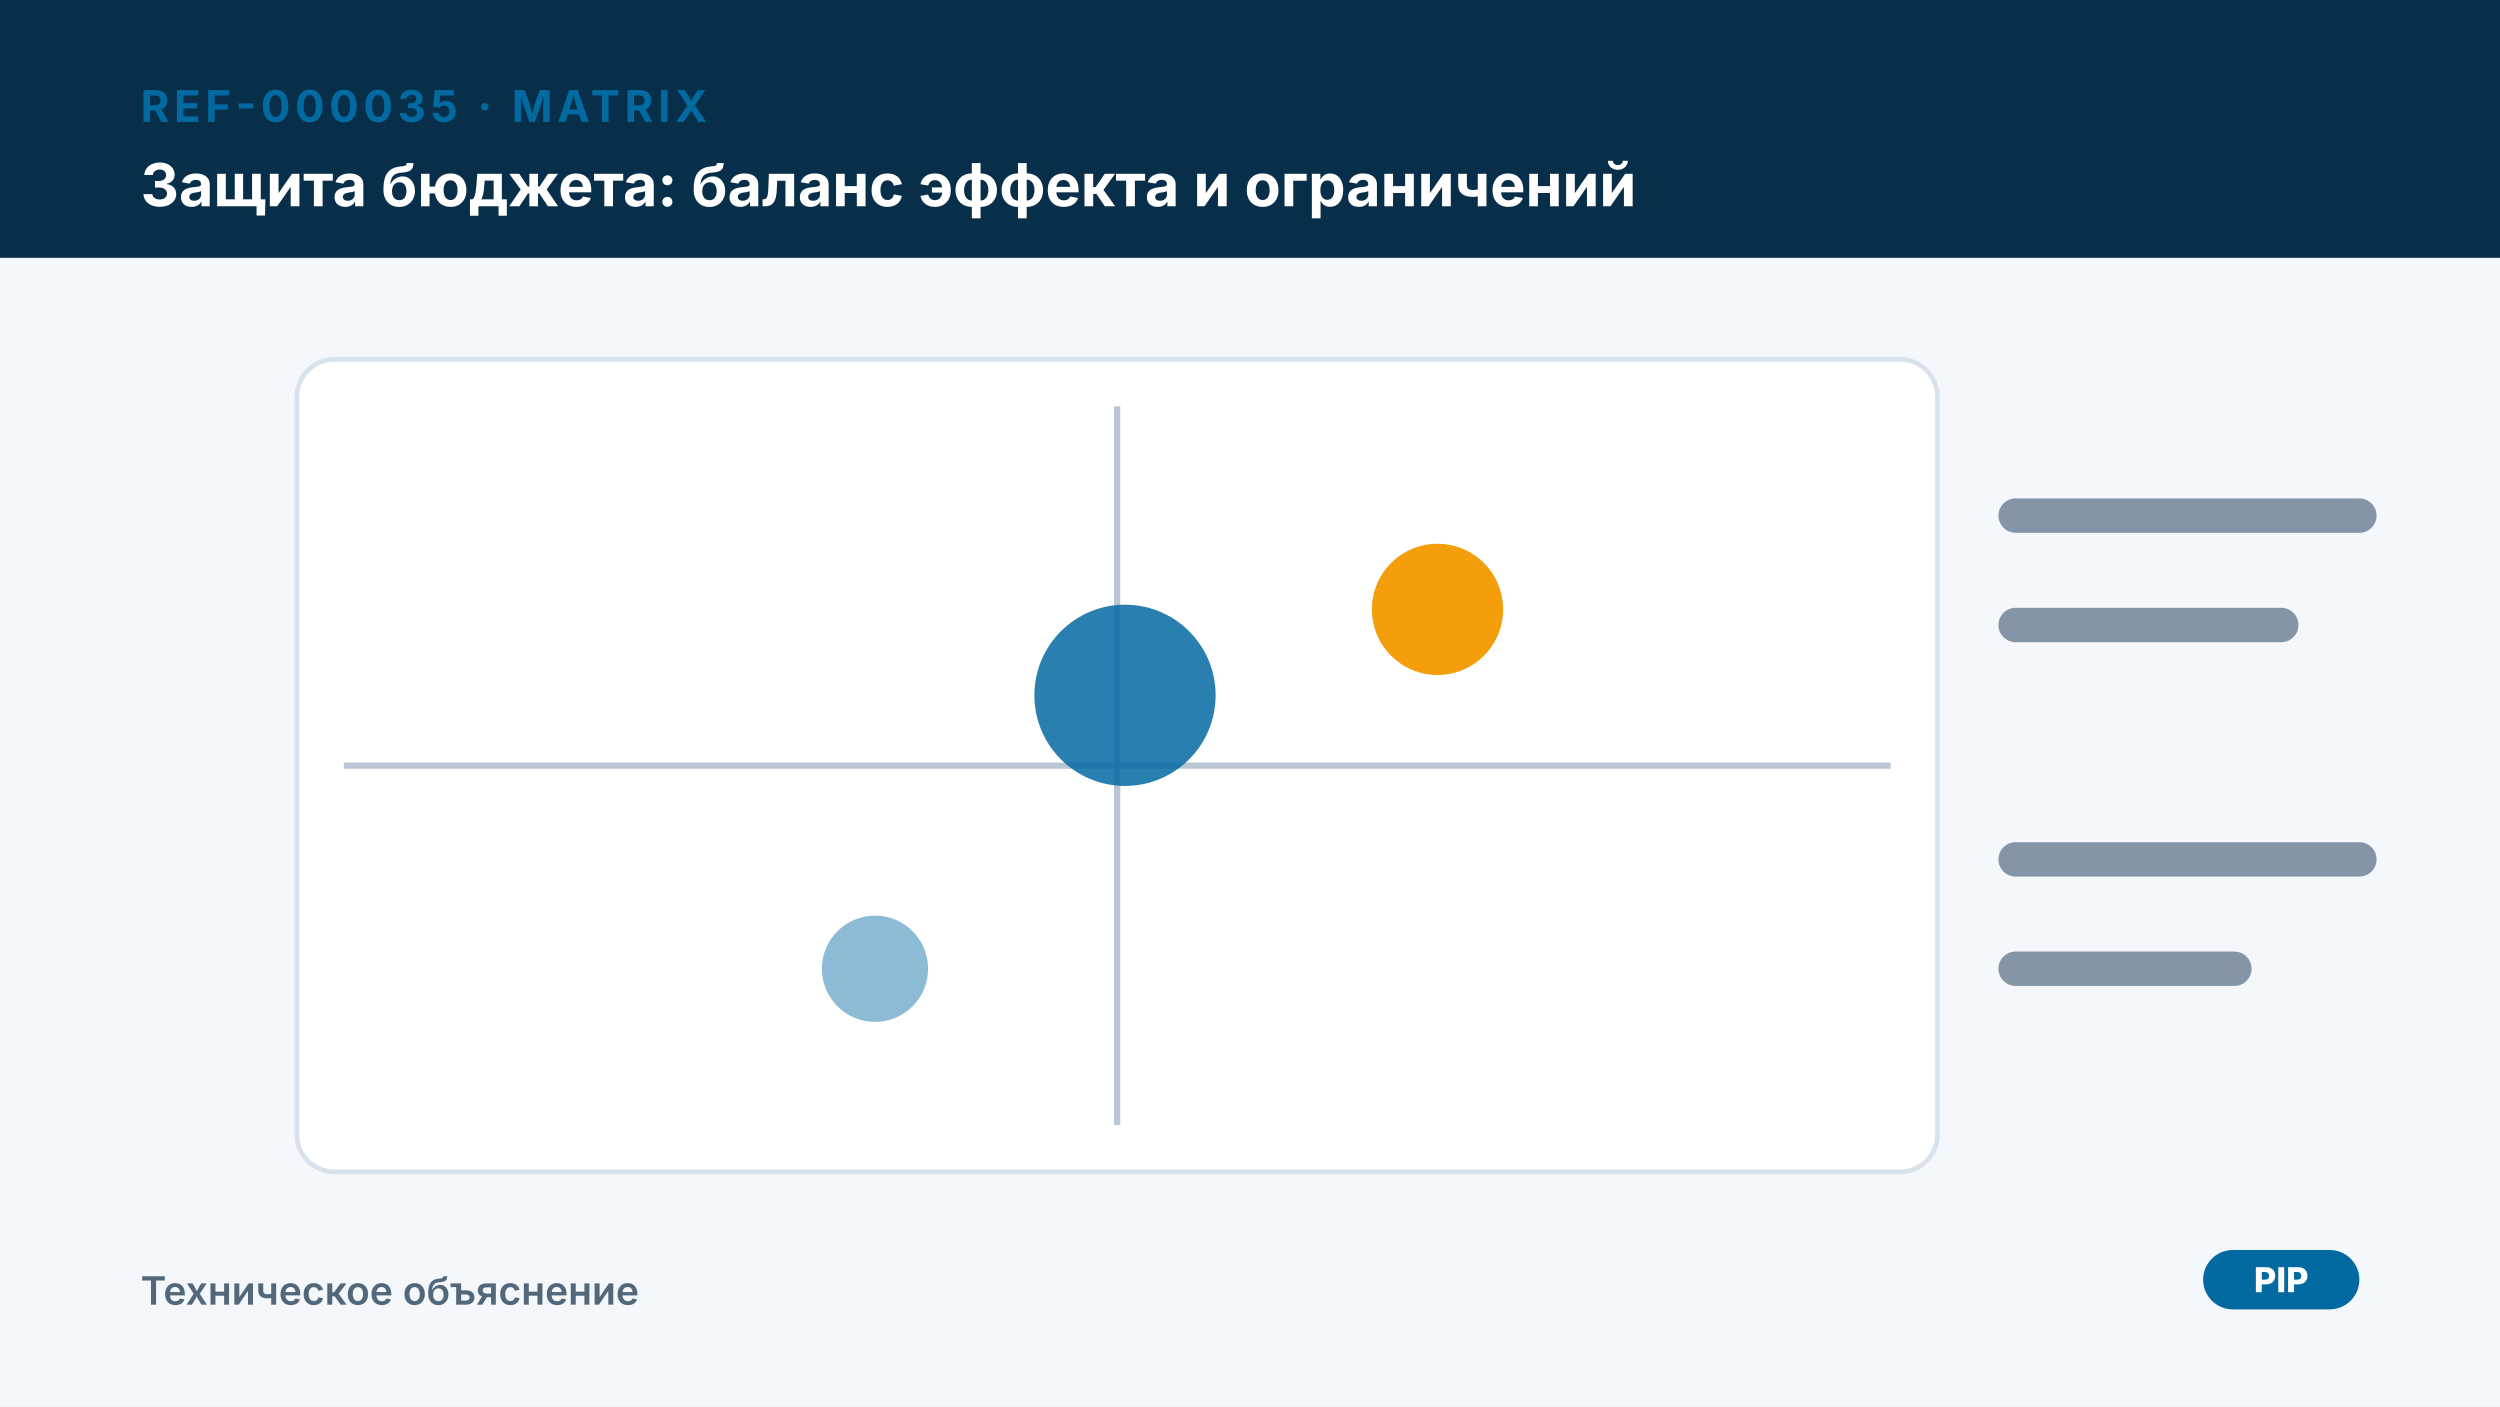
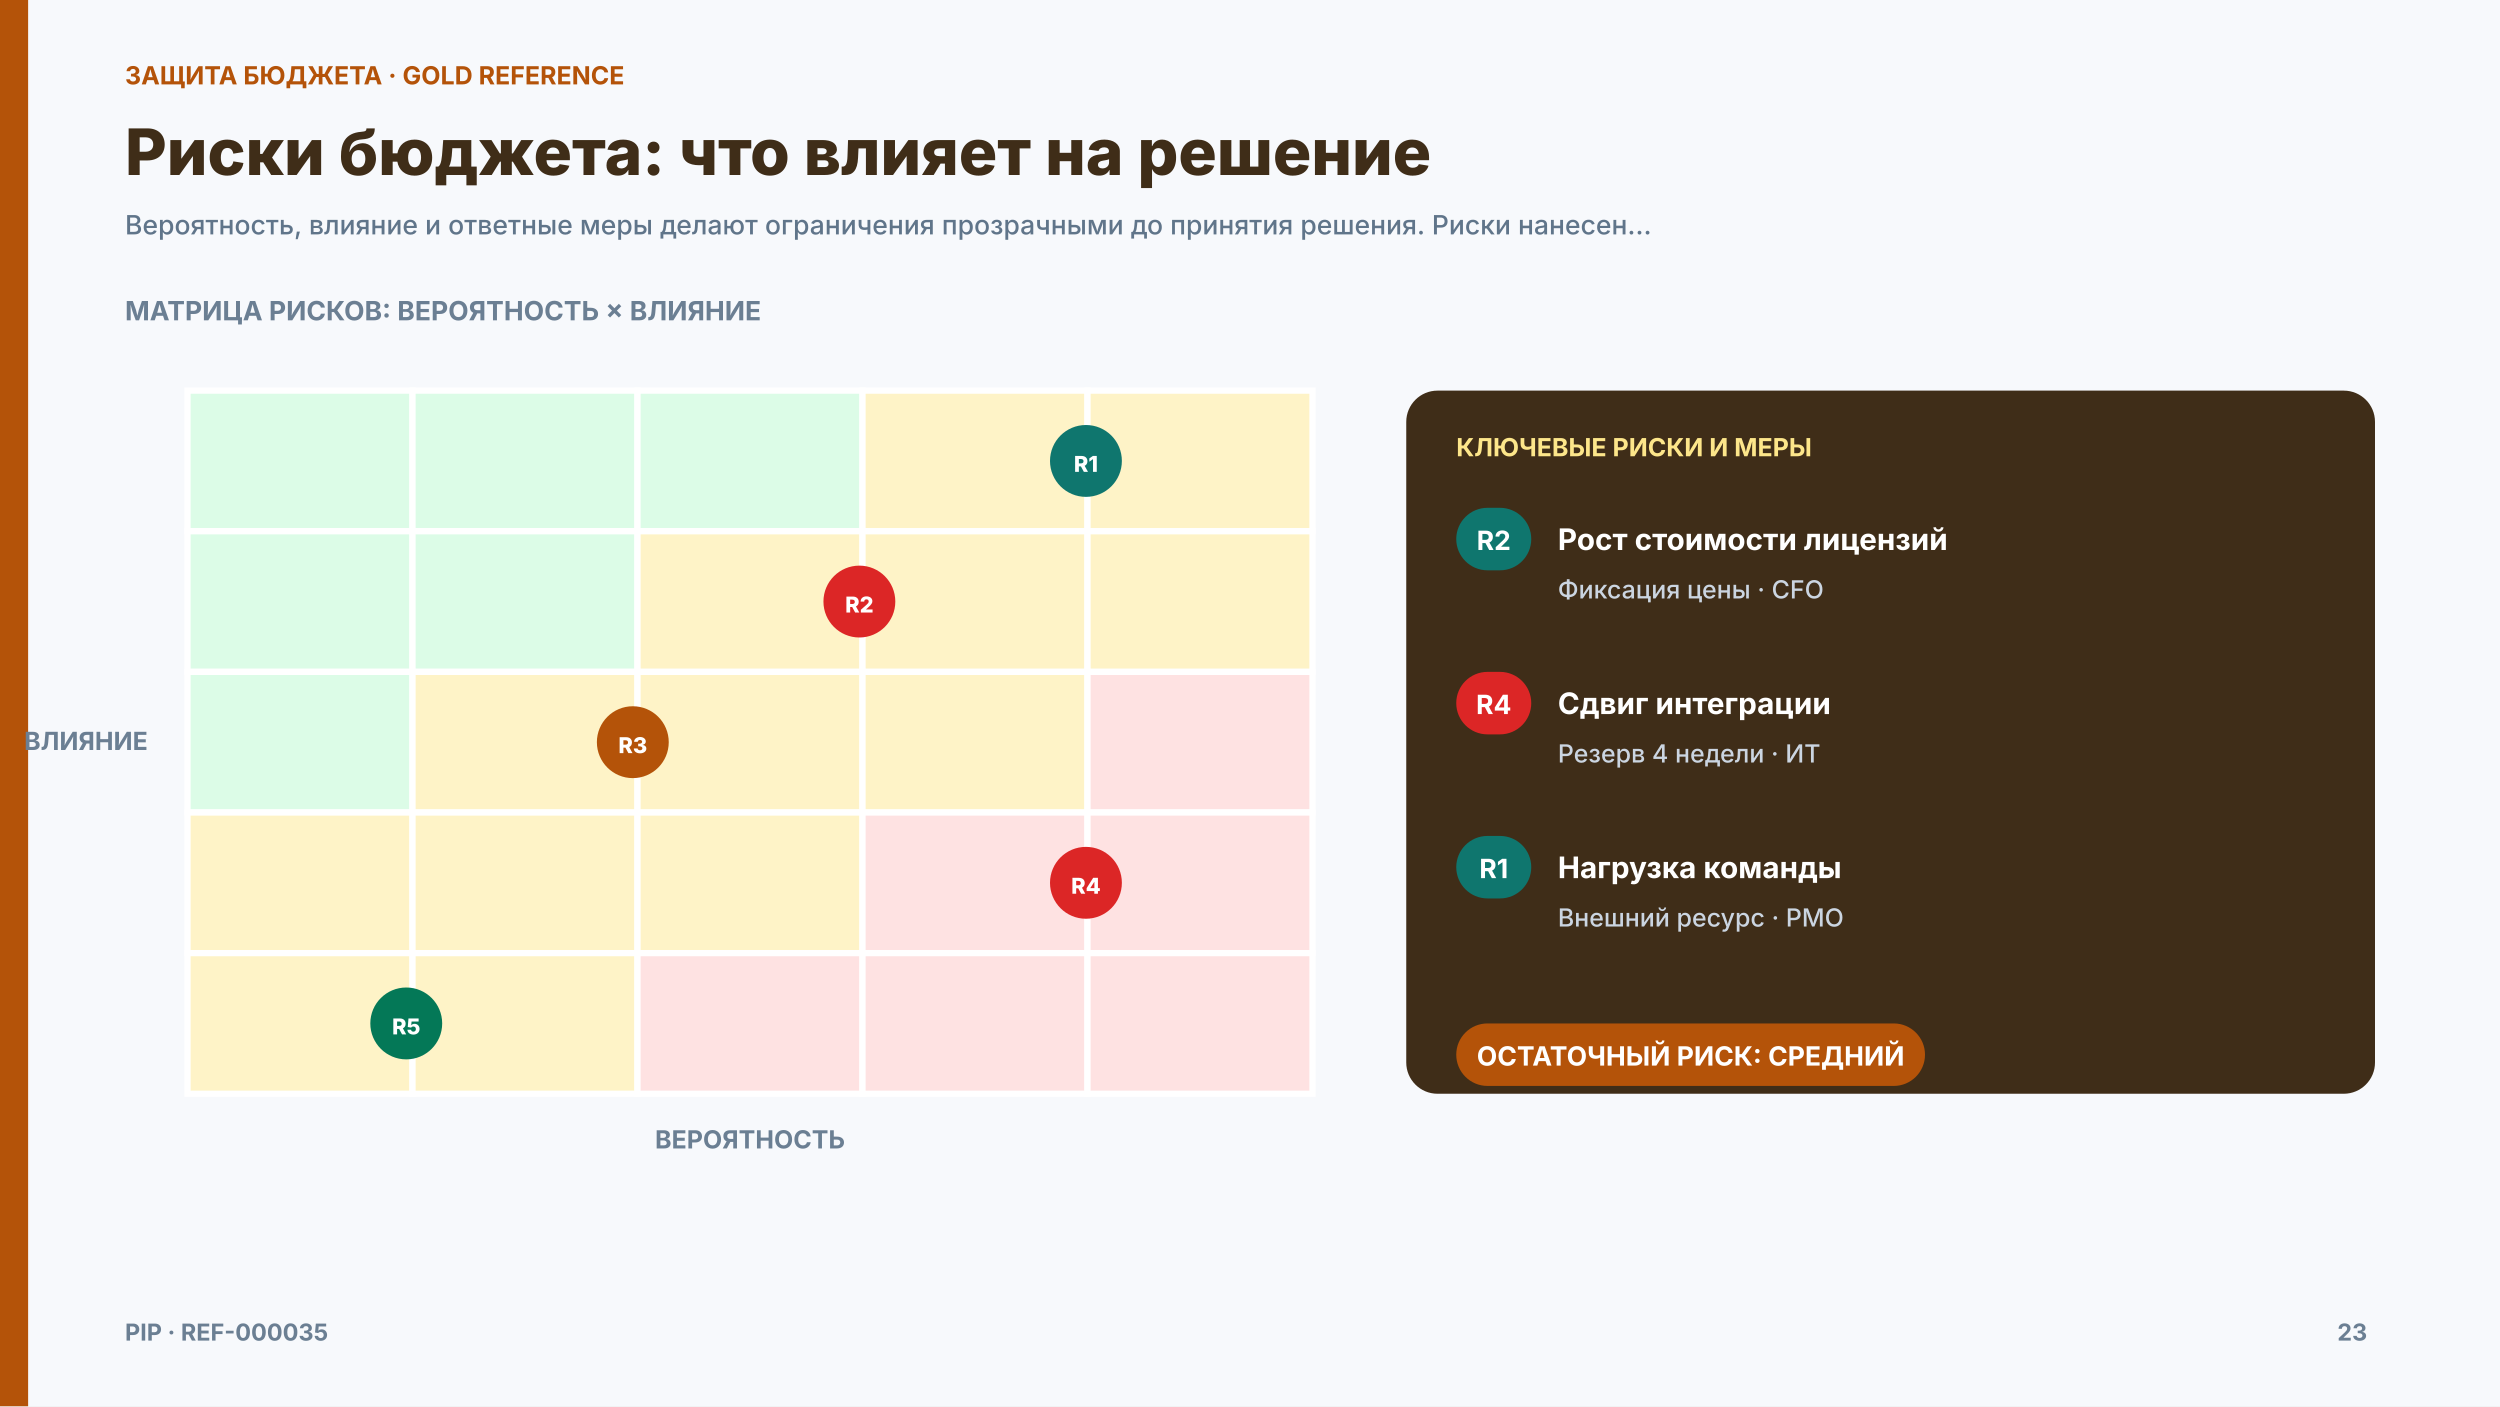
- <svg xmlns="http://www.w3.org/2000/svg" viewBox="0 0 1600 900" role="img" aria-labelledby="title description">
-   <rect width="1600" height="900" fill="#F4F7FB" />
-   <rect width="1600" height="165" fill="#082F49" />
-   <text x="90" y="78" font-family="Inter, Arial, sans-serif" font-size="28" font-weight="700" letter-spacing="3" fill="#0369A1">REF-000035 · MATRIX</text>
-   <text x="90" y="132" font-family="Inter, Arial, sans-serif" font-size="38" font-weight="700" fill="#FFFFFF">Защита бюджета: баланс эффекта и ограничений</text>
-   <rect x="190" y="230" width="1050" height="520" rx="24" fill="#FFFFFF" stroke="#D8E2EC" stroke-width="3" />
-   <path d="M715 260V720M220 490H1210" stroke="#B9C7D4" stroke-width="4" />
-   <circle cx="720" cy="445" r="58" fill="#0369A1" opacity=".85" />
-   <circle cx="920" cy="390" r="42" fill="#F59E0B" />
-   <circle cx="560" cy="620" r="34" fill="#0369A1" opacity=".45" />
-   <path d="M1290 330h220M1290 400h170M1290 550h220M1290 620h140" stroke="#8395A7" stroke-width="22" stroke-linecap="round" />
-   <text x="90" y="835" font-family="Inter, Arial, sans-serif" font-size="25" font-weight="600" fill="#52677A">Техническое объяснение</text>
-   <rect x="1410" y="800" width="100" height="38" rx="19" fill="#0369A1" />
-   <text x="1460" y="827" text-anchor="middle" font-family="Inter, Arial, sans-serif" font-size="22" font-weight="800" fill="#FFFFFF">PIP</text>
+ <svg xmlns="http://www.w3.org/2000/svg" viewBox="0 0 1600 900" role="img" aria-labelledby="title description" data-gold="true" data-layout="gold-23">
+   <rect width="1600" height="900" fill="#F7F9FC" />
+   <rect x="0" y="0" width="18" height="900" fill="#B45309" />
+   <text x="80" y="54" font-family="Inter, Arial, sans-serif" font-size="16" font-weight="750" fill="#B45309" text-anchor="start">ЗАЩИТА БЮДЖЕТА · GOLD REFERENCE</text>
+   <text x="80" y="112" font-family="Inter, Arial, sans-serif" font-size="41" font-weight="800" fill="#3F2D18" text-anchor="start">Риски бюджета: что влияет на решение</text>
+   <text x="80" y="150" font-family="Inter, Arial, sans-serif" font-size="17" font-weight="500" fill="#60758A" text-anchor="start">Вероятность, влияние и ответные меры делают ограничения прозрачными до принятия решения. Риски нанесен…</text>
+   <text x="80" y="205" font-family="Inter, Arial, sans-serif" font-size="17" font-weight="700" fill="#6B7F93" text-anchor="start">МАТРИЦА РИСКОВ: ВЕРОЯТНОСТЬ × ВЛИЯНИЕ</text>
+   <rect x="120" y="250" width="720" height="450" rx="10" fill="#FFFFFF" stroke="#D8E2EC" stroke-width="2" />
+   <rect x="120" y="250" width="144" height="90" fill="#DCFCE7" stroke="#FFFFFF" stroke-width="4" />
+   <rect x="264" y="250" width="144" height="90" fill="#DCFCE7" stroke="#FFFFFF" stroke-width="4" />
+   <rect x="408" y="250" width="144" height="90" fill="#DCFCE7" stroke="#FFFFFF" stroke-width="4" />
+   <rect x="552" y="250" width="144" height="90" fill="#FEF3C7" stroke="#FFFFFF" stroke-width="4" />
+   <rect x="696" y="250" width="144" height="90" fill="#FEF3C7" stroke="#FFFFFF" stroke-width="4" />
+   <rect x="120" y="340" width="144" height="90" fill="#DCFCE7" stroke="#FFFFFF" stroke-width="4" />
+   <rect x="264" y="340" width="144" height="90" fill="#DCFCE7" stroke="#FFFFFF" stroke-width="4" />
+   <rect x="408" y="340" width="144" height="90" fill="#FEF3C7" stroke="#FFFFFF" stroke-width="4" />
+   <rect x="552" y="340" width="144" height="90" fill="#FEF3C7" stroke="#FFFFFF" stroke-width="4" />
+   <rect x="696" y="340" width="144" height="90" fill="#FEF3C7" stroke="#FFFFFF" stroke-width="4" />
+   <rect x="120" y="430" width="144" height="90" fill="#DCFCE7" stroke="#FFFFFF" stroke-width="4" />
+   <rect x="264" y="430" width="144" height="90" fill="#FEF3C7" stroke="#FFFFFF" stroke-width="4" />
+   <rect x="408" y="430" width="144" height="90" fill="#FEF3C7" stroke="#FFFFFF" stroke-width="4" />
+   <rect x="552" y="430" width="144" height="90" fill="#FEF3C7" stroke="#FFFFFF" stroke-width="4" />
+   <rect x="696" y="430" width="144" height="90" fill="#FEE2E2" stroke="#FFFFFF" stroke-width="4" />
+   <rect x="120" y="520" width="144" height="90" fill="#FEF3C7" stroke="#FFFFFF" stroke-width="4" />
+   <rect x="264" y="520" width="144" height="90" fill="#FEF3C7" stroke="#FFFFFF" stroke-width="4" />
+   <rect x="408" y="520" width="144" height="90" fill="#FEF3C7" stroke="#FFFFFF" stroke-width="4" />
+   <rect x="552" y="520" width="144" height="90" fill="#FEE2E2" stroke="#FFFFFF" stroke-width="4" />
+   <rect x="696" y="520" width="144" height="90" fill="#FEE2E2" stroke="#FFFFFF" stroke-width="4" />
+   <rect x="120" y="610" width="144" height="90" fill="#FEF3C7" stroke="#FFFFFF" stroke-width="4" />
+   <rect x="264" y="610" width="144" height="90" fill="#FEF3C7" stroke="#FFFFFF" stroke-width="4" />
+   <rect x="408" y="610" width="144" height="90" fill="#FEE2E2" stroke="#FFFFFF" stroke-width="4" />
+   <rect x="552" y="610" width="144" height="90" fill="#FEE2E2" stroke="#FFFFFF" stroke-width="4" />
+   <rect x="696" y="610" width="144" height="90" fill="#FEE2E2" stroke="#FFFFFF" stroke-width="4" />
+   <text x="55" y="480" font-family="Inter, Arial, sans-serif" font-size="16" font-weight="700" fill="#6B7F93" text-anchor="middle">ВЛИЯНИЕ</text>
+   <text x="480" y="735" font-family="Inter, Arial, sans-serif" font-size="16" font-weight="700" fill="#6B7F93" text-anchor="middle">ВЕРОЯТНОСТЬ</text>
+   <circle cx="695" cy="295" r="23" fill="#0F766E" />
+   <text x="695" y="302" font-family="Inter, Arial, sans-serif" font-size="14" font-weight="800" fill="#FFFFFF" text-anchor="middle">R1</text>
+   <circle cx="550" cy="385" r="23" fill="#DC2626" />
+   <text x="550" y="392" font-family="Inter, Arial, sans-serif" font-size="14" font-weight="800" fill="#FFFFFF" text-anchor="middle">R2</text>
+   <circle cx="405" cy="475" r="23" fill="#B45309" />
+   <text x="405" y="482" font-family="Inter, Arial, sans-serif" font-size="14" font-weight="800" fill="#FFFFFF" text-anchor="middle">R3</text>
+   <circle cx="695" cy="565" r="23" fill="#DC2626" />
+   <text x="695" y="572" font-family="Inter, Arial, sans-serif" font-size="14" font-weight="800" fill="#FFFFFF" text-anchor="middle">R4</text>
+   <circle cx="260" cy="655" r="23" fill="#047857" />
+   <text x="260" y="662" font-family="Inter, Arial, sans-serif" font-size="14" font-weight="800" fill="#FFFFFF" text-anchor="middle">R5</text>
+   <rect x="900" y="250" width="620" height="450" rx="20" fill="#3F2D18" stroke="#3F2D18" stroke-width="0" />
+   <text x="932" y="292" font-family="Inter, Arial, sans-serif" font-size="16" font-weight="700" fill="#FDE68A" text-anchor="start">КЛЮЧЕВЫЕ РИСКИ И МЕРЫ</text>
+   <rect x="932" y="325" width="48" height="40" rx="20" fill="#0F766E" stroke="#0F766E" stroke-width="0" />
+   <text x="956" y="352" font-family="Inter, Arial, sans-serif" font-size="17" font-weight="700" fill="#FFFFFF" text-anchor="middle">R2</text>
+   <text x="997" y="352" font-family="Inter, Arial, sans-serif" font-size="19" font-weight="700" fill="#FFFFFF" text-anchor="start">Рост стоимости лицензий</text>
+   <text x="997" y="383" font-family="Inter, Arial, sans-serif" font-size="16" font-weight="550" fill="#CBD5E1" text-anchor="start">Фиксация цены · CFO</text>
+   <rect x="932" y="430" width="48" height="40" rx="20" fill="#DC2626" stroke="#DC2626" stroke-width="0" />
+   <text x="956" y="457" font-family="Inter, Arial, sans-serif" font-size="17" font-weight="700" fill="#FFFFFF" text-anchor="middle">R4</text>
+   <text x="997" y="457" font-family="Inter, Arial, sans-serif" font-size="19" font-weight="700" fill="#FFFFFF" text-anchor="start">Сдвиг интеграции</text>
+   <text x="997" y="488" font-family="Inter, Arial, sans-serif" font-size="16" font-weight="550" fill="#CBD5E1" text-anchor="start">Резерв 4 недели · ИТ</text>
+   <rect x="932" y="535" width="48" height="40" rx="20" fill="#0F766E" stroke="#0F766E" stroke-width="0" />
+   <text x="956" y="562" font-family="Inter, Arial, sans-serif" font-size="17" font-weight="700" fill="#FFFFFF" text-anchor="middle">R1</text>
+   <text x="997" y="562" font-family="Inter, Arial, sans-serif" font-size="19" font-weight="700" fill="#FFFFFF" text-anchor="start">Нагрузка команды</text>
+   <text x="997" y="593" font-family="Inter, Arial, sans-serif" font-size="16" font-weight="550" fill="#CBD5E1" text-anchor="start">Внешний ресурс · PMO</text>
+   <rect x="932" y="655" width="300" height="40" rx="20" fill="#B45309" stroke="#B45309" stroke-width="0" />
+   <text x="1082" y="682" font-family="Inter, Arial, sans-serif" font-size="17" font-weight="700" fill="#FFFFFF" text-anchor="middle">ОСТАТОЧНЫЙ РИСК: СРЕДНИЙ</text>
+   <text x="80" y="858" font-family="Inter, Arial, sans-serif" font-size="15" font-weight="700" fill="#6B7F93" text-anchor="start">PIP · REF-000035</text>
+   <text x="1515" y="858" font-family="Inter, Arial, sans-serif" font-size="15" font-weight="700" fill="#6B7F93" text-anchor="end">23</text>
</svg>
